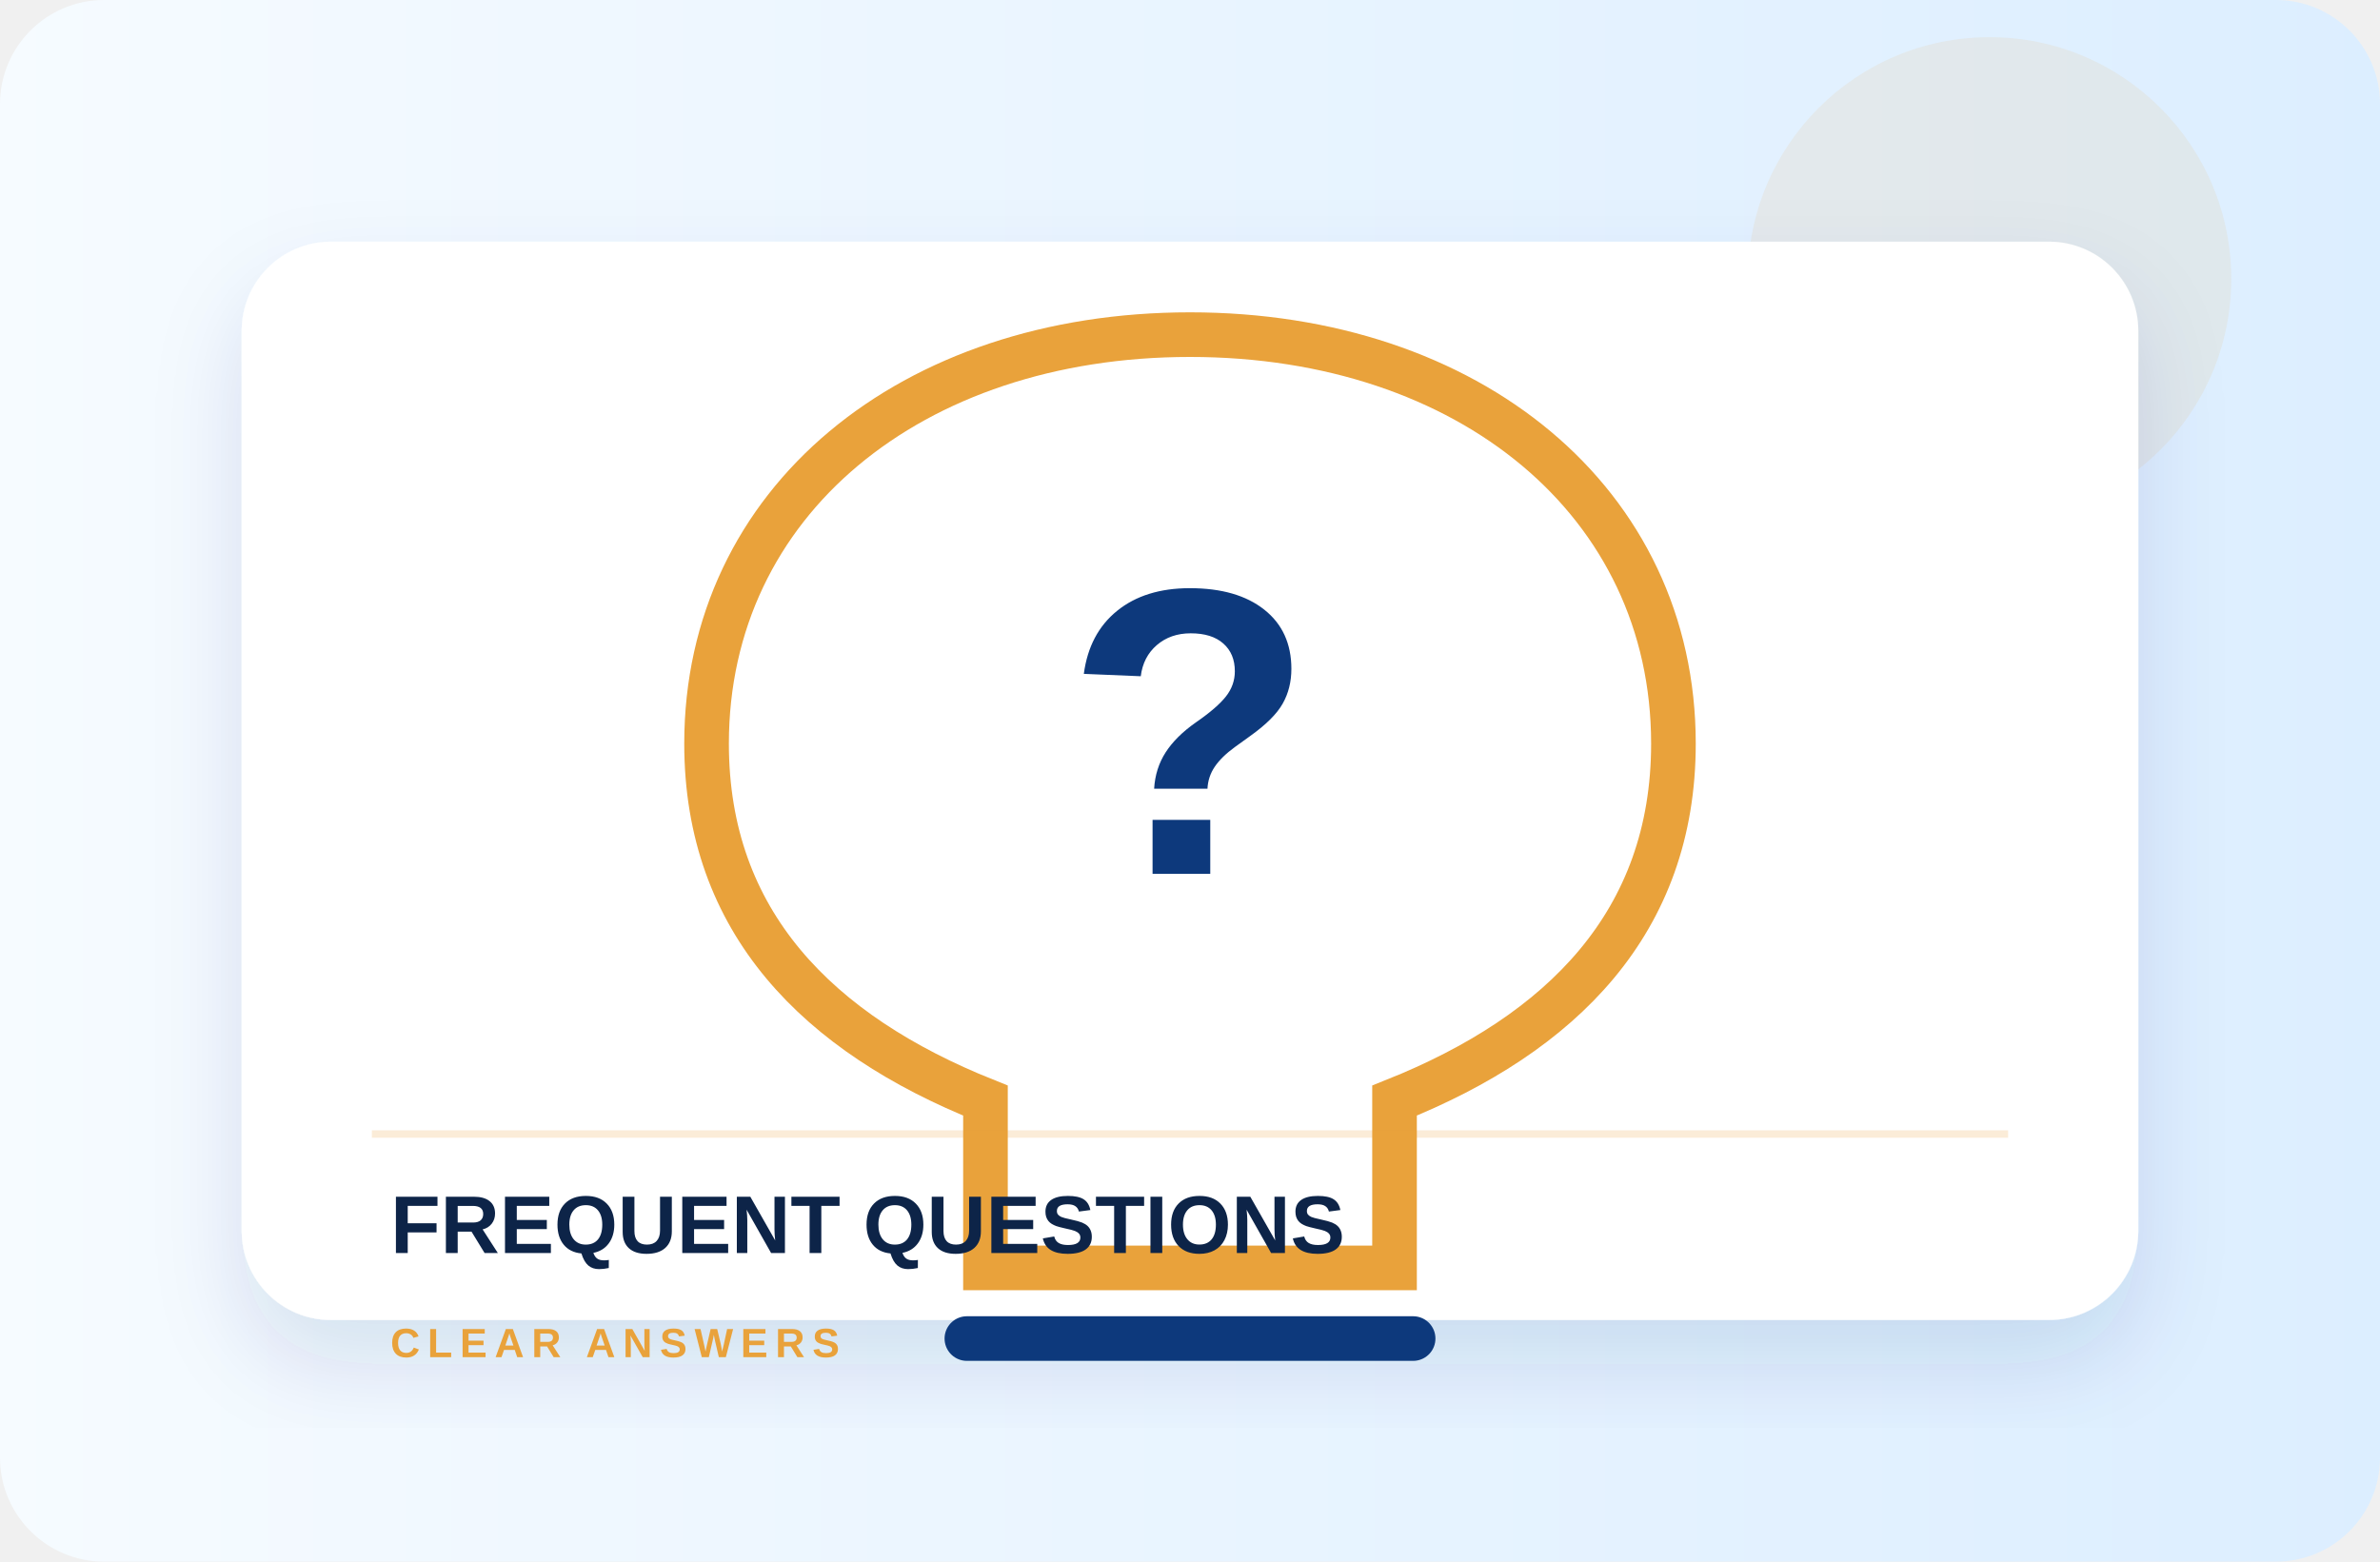
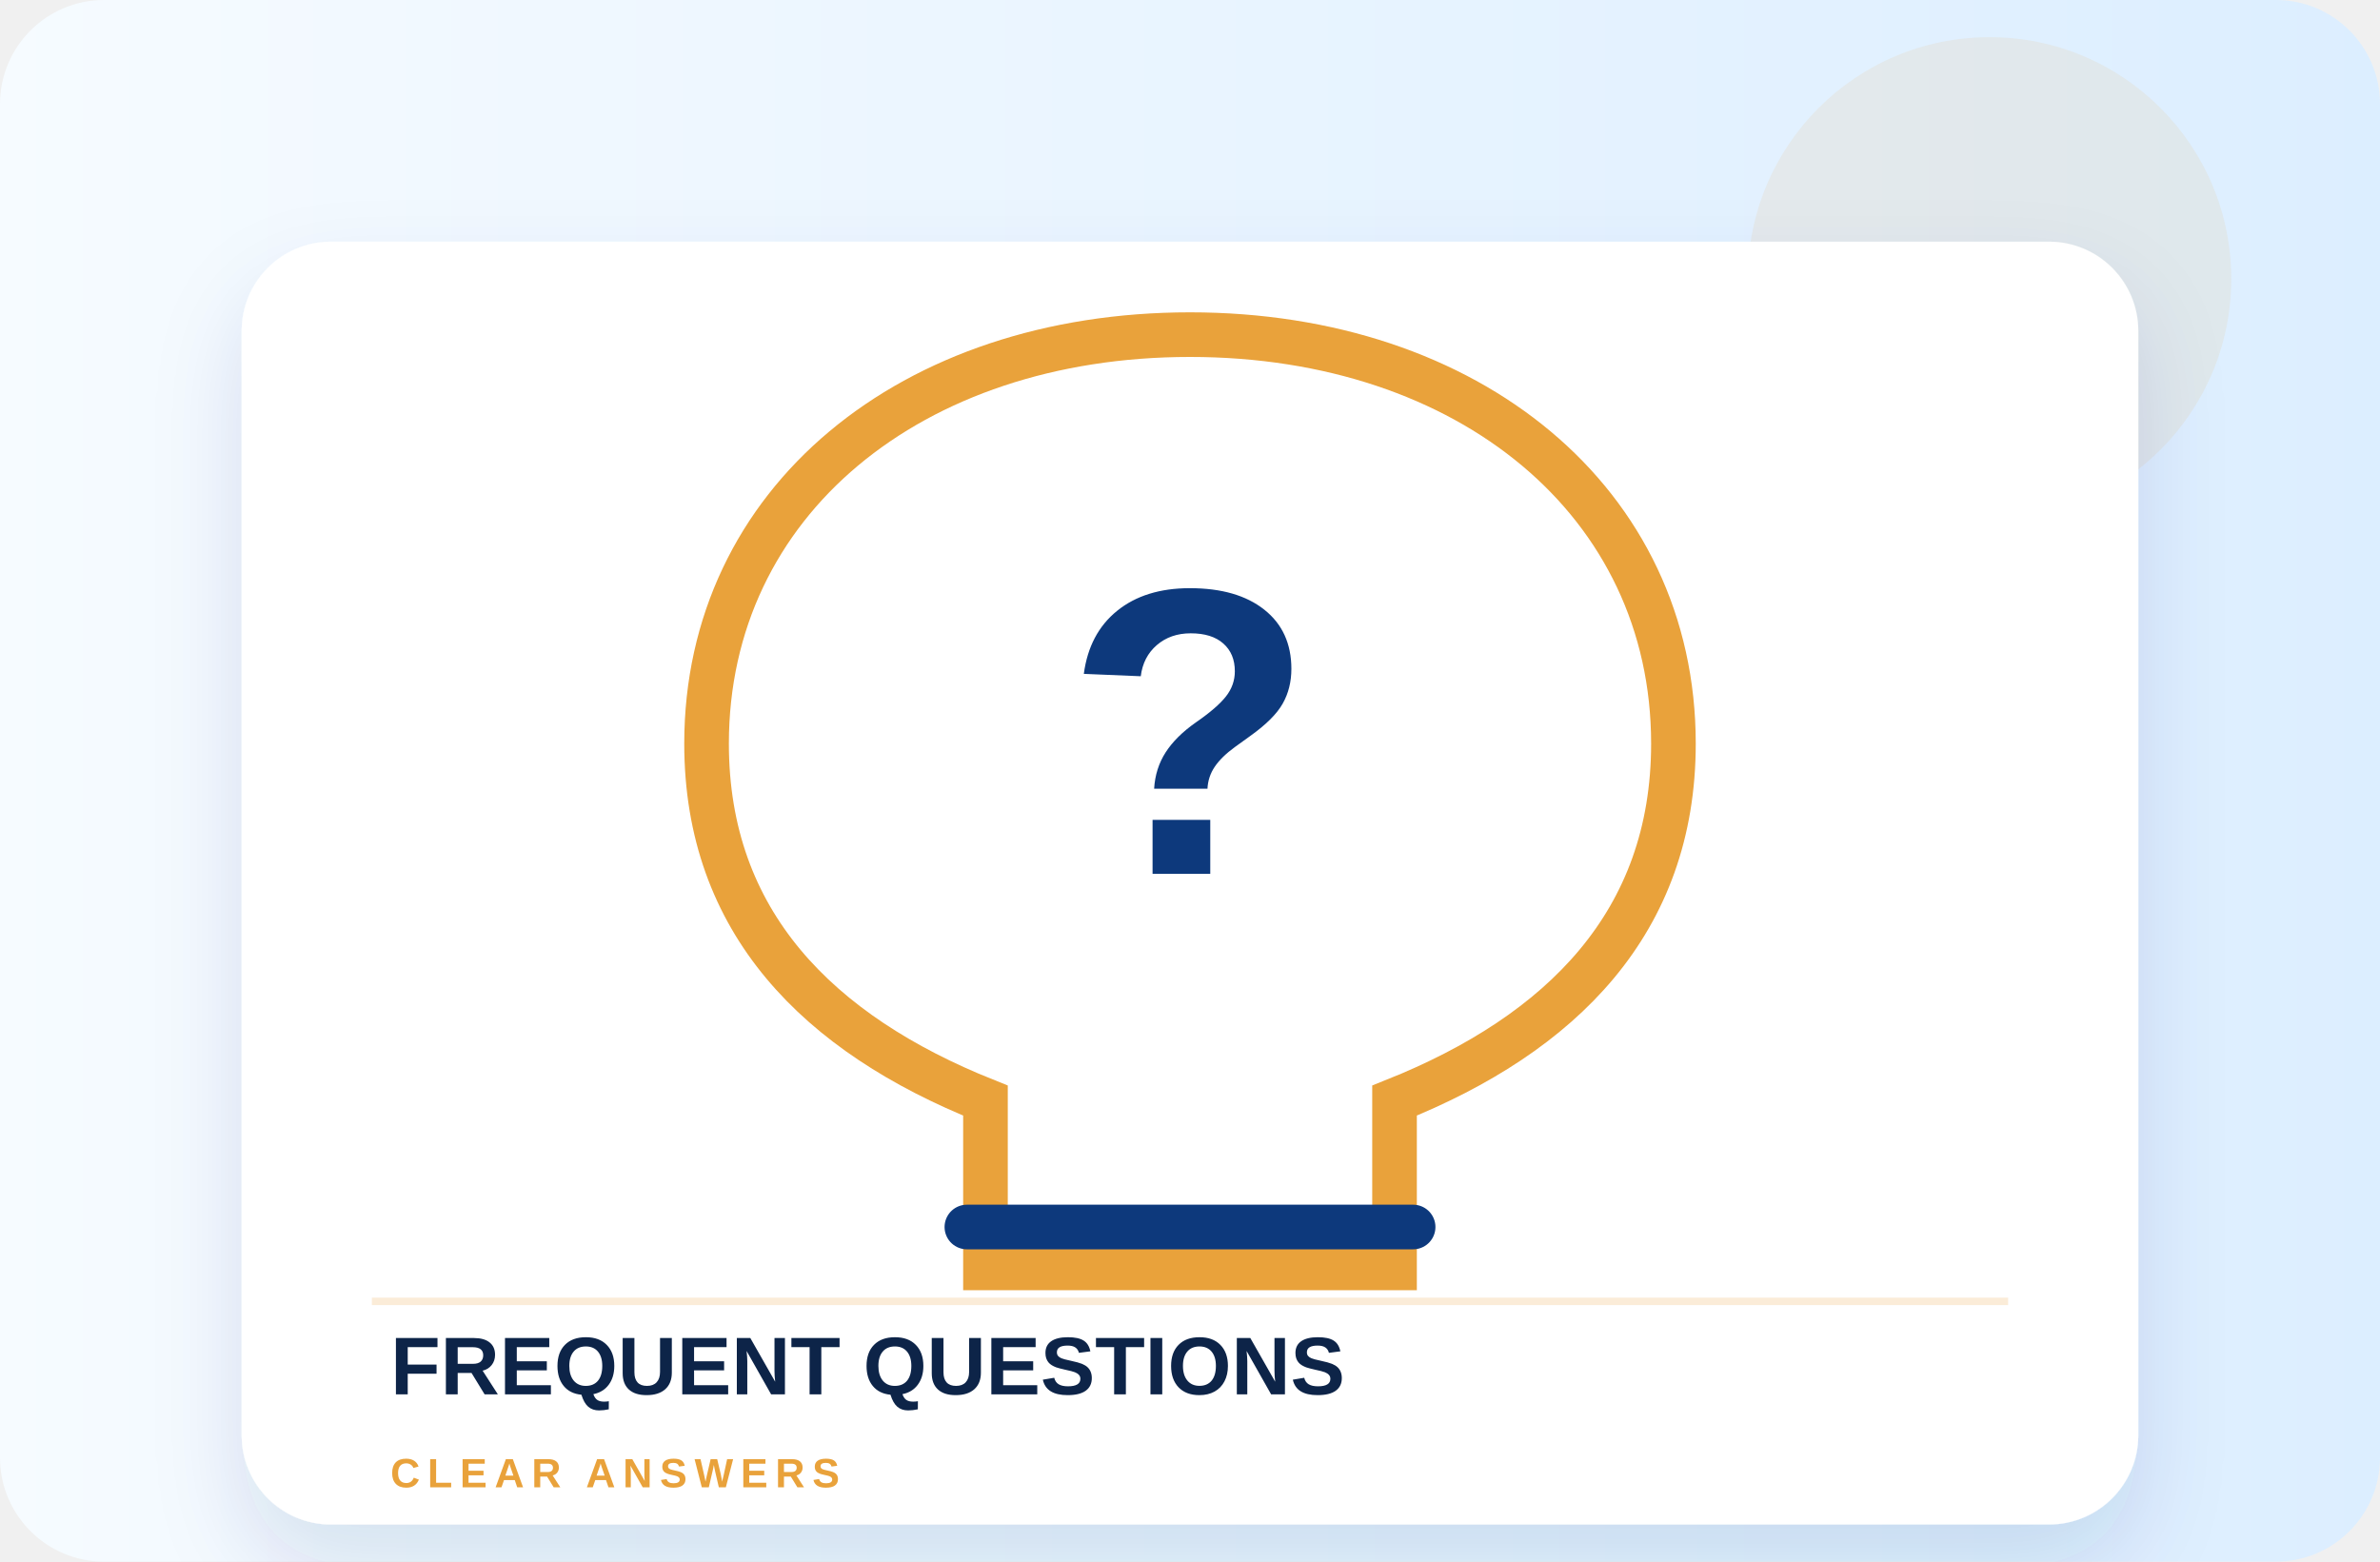
<svg xmlns="http://www.w3.org/2000/svg" viewBox="0 0 640 420" role="img" aria-labelledby="t d">
  <defs>
    <linearGradient id="bg">
      <stop stop-color="#f6fbff" />
      <stop offset="1" stop-color="#dceeff" />
    </linearGradient>
    <filter id="s">
      <feDropShadow dx="0" dy="12" stdDeviation="12" flood-color="#0d397c" flood-opacity=".12" />
    </filter>
  </defs>
  <rect width="640" height="420" rx="28" fill="url(#bg)" />
  <circle cx="535" cy="75" r="65" fill="#e9a23b" opacity=".1" />
-   <rect x="65" y="65" width="510" height="290" rx="24" fill="#fff" filter="url(#s)" />
+   <rect x="65" y="65" width="510" height="345" rx="24" fill="#fff" filter="url(#s)" />
  <g>
    <path d="M320 90c-75 0-130 45-130 110 0 48 30 78 75 96v45h110v-45c45-18 75-48 75-96 0-65-55-110-130-110z" fill="#fff" stroke="#e9a23b" stroke-width="12" />
    <text x="320" y="235" font-family="Arial" font-size="110" font-weight="800" text-anchor="middle" fill="#0d397c">?</text>
-     <path d="M260 360h120" stroke="#0d397c" stroke-width="12" stroke-linecap="round" />
+     <path d="M260 330h120" stroke="#0d397c" stroke-width="12" stroke-linecap="round" />
  </g>
-   <path d="M100 305h440" stroke="#e9a23b" stroke-width="2" opacity=".2" />
-   <text x="105" y="337" font-family="Arial" font-size="22" font-weight="800" fill="#0d2448">FREQUENT QUESTIONS</text>
-   <text x="105" y="365" font-family="Arial" font-size="11" font-weight="700" letter-spacing="2" fill="#e9a23b">CLEAR ANSWERS</text>
+   <path d="M100 350h440" stroke="#e9a23b" stroke-width="2" opacity=".2" />
+   <text x="105" y="375" font-family="Arial" font-size="22" font-weight="800" fill="#0d2448">FREQUENT QUESTIONS</text>
+   <text x="105" y="400" font-family="Arial" font-size="11" font-weight="700" letter-spacing="2" fill="#e9a23b">CLEAR ANSWERS</text>
</svg>
